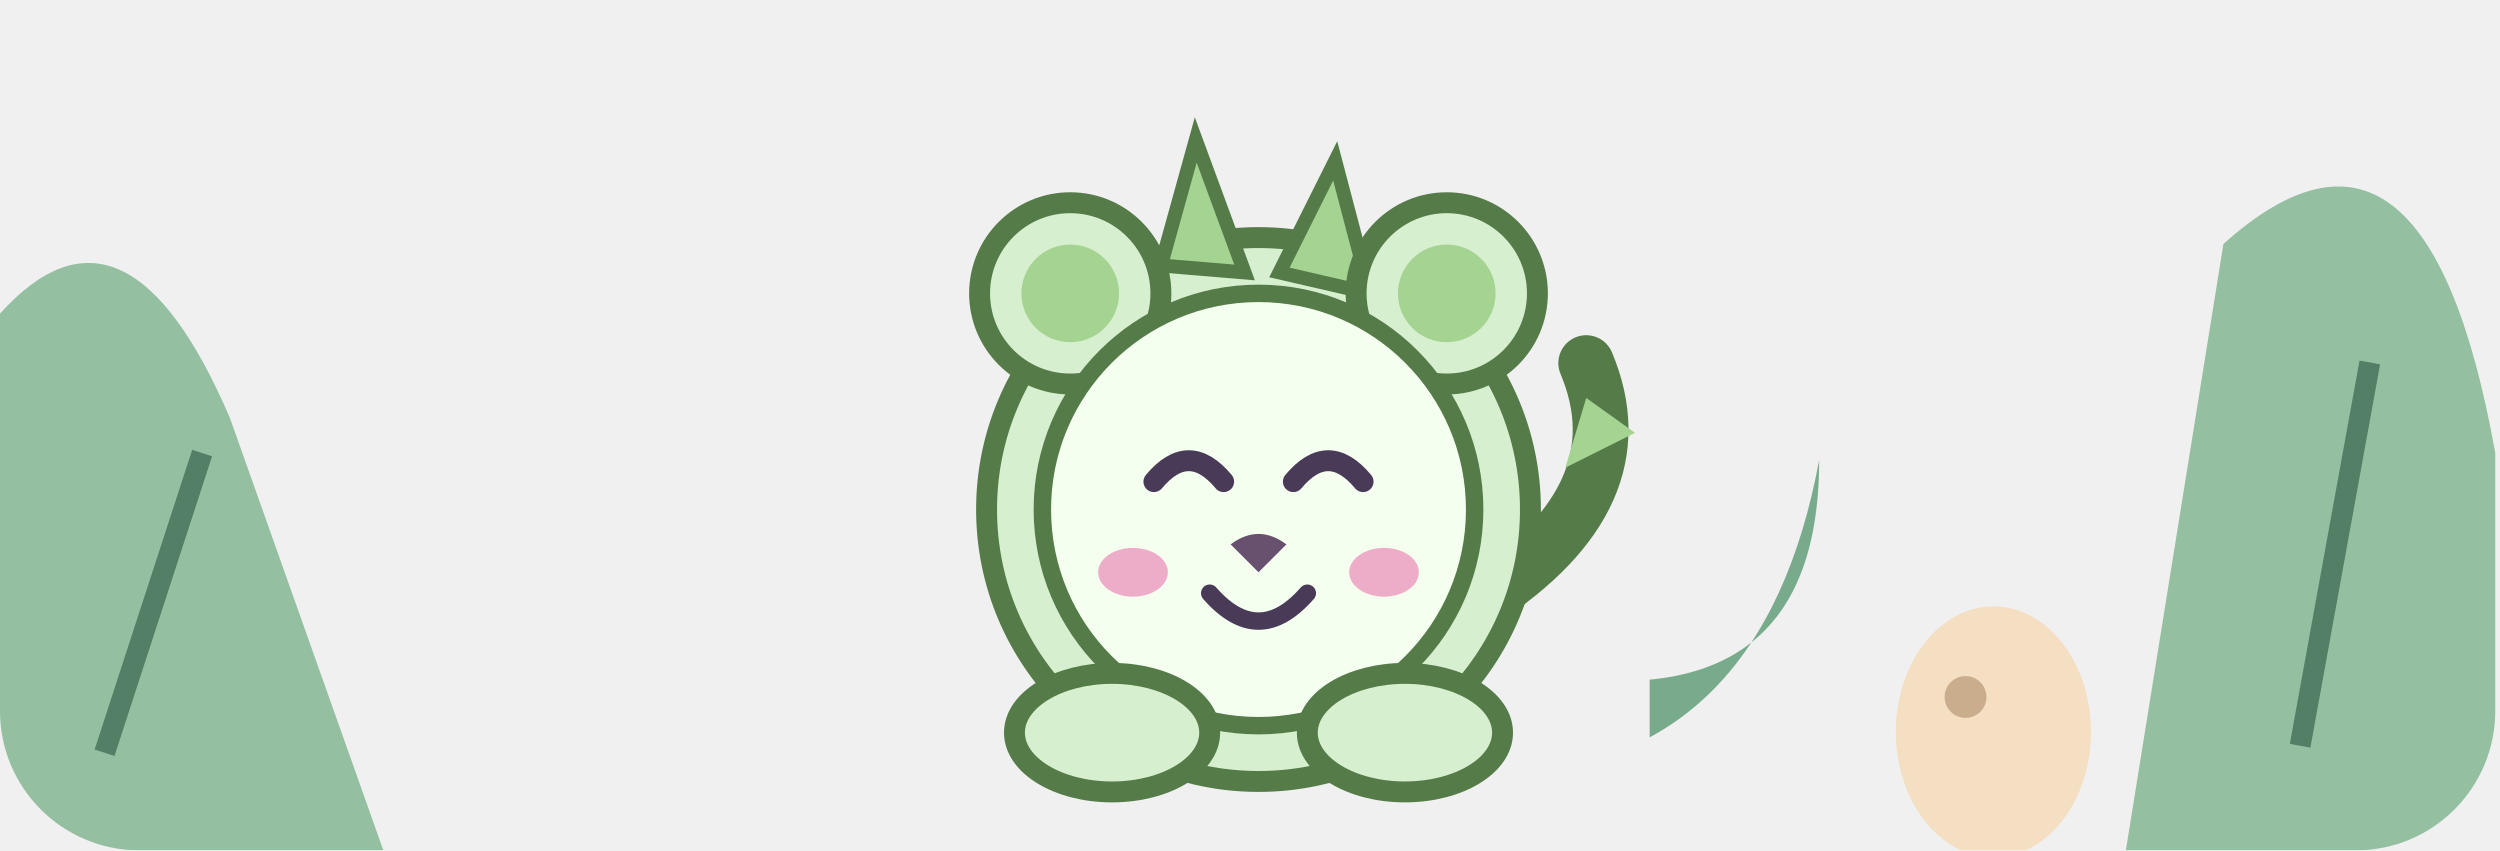
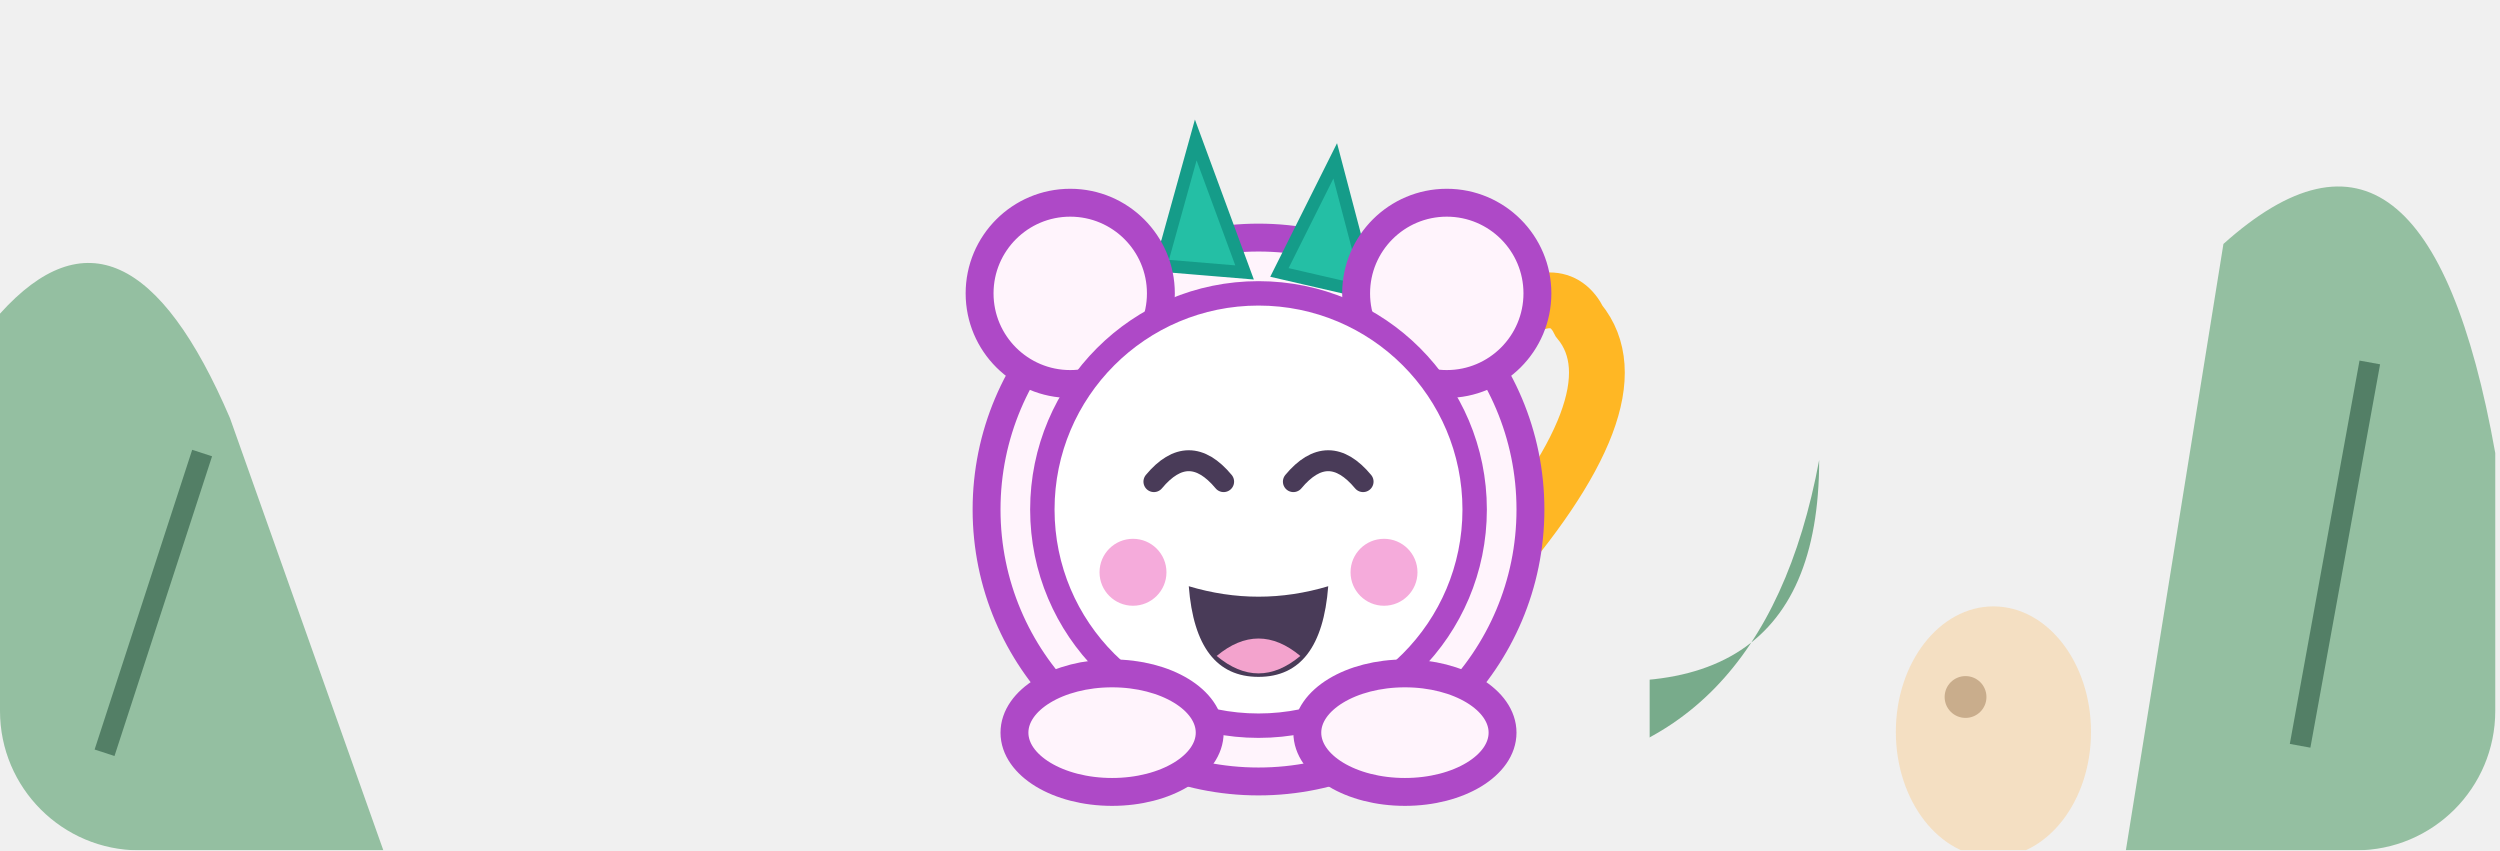
<svg xmlns="http://www.w3.org/2000/svg" width="294" height="100" viewBox="0 0 294 100" fill="none">
  <defs>
    <mask id="pl-cozy-clear">
      <rect width="294" height="100" fill="white" />
      <rect x="102" y="0" width="92.0" height="100" fill="black" />
    </mask>
  </defs>
  <g mask="url(#pl-cozy-clear)">
    <g clip-path="url(#clip0_55_16100)">
      <g clip-path="url(#clip1_55_16100)">
        <path d="M0 100V36.885C9.836 25.956 18.852 30.055 27.049 49.18L45.082 100M250 100L261.475 28.688C277.322 14.481 287.978 22.677 293.443 53.279V100" fill="#94BFA1" />
        <path d="M12.295 88.525L23.77 53.279L12.295 88.525ZM270.492 87.705L278.689 42.623L270.492 87.705Z" fill="black" />
        <path d="M12.295 88.525L23.77 53.279M270.492 87.705L278.689 42.623" stroke="#537F66" stroke-width="2.459" />
        <path d="M234.426 100.82C240.764 100.82 245.902 94.214 245.902 86.066C245.902 77.917 240.764 71.311 234.426 71.311C228.089 71.311 222.951 77.917 222.951 86.066C222.951 94.214 228.089 100.82 234.426 100.82Z" fill="#F4DFC2" />
        <path d="M231.148 84.426C232.506 84.426 233.607 83.325 233.607 81.967C233.607 80.609 232.506 79.508 231.148 79.508C229.789 79.508 228.689 80.609 228.689 81.967C228.689 83.325 229.789 84.426 231.148 84.426Z" fill="#C9AD8C" />
      </g>
      <path d="M109.016 36.885C111.202 18.853 123.497 9.836 145.902 9.836C168.852 9.836 181.421 19.672 183.607 39.344L173.77 79.508H118.852L109.016 36.885Z" fill="#78AB8B" />
      <path d="M145.902 10.656L154.098 0.82L160.656 13.934L168.852 6.557L172.951 20.492" fill="#E8B98E" />
      <path d="M174.59 77.869C200.82 84.426 213.934 76.503 213.934 54.098C209.563 77.596 197.541 89.891 177.869 90.984" fill="#78AB8B" />
      <path d="M129.64 49.894C135.482 49.894 140.217 45.159 140.217 39.318C140.217 33.476 135.482 28.741 129.64 28.741C123.799 28.741 119.064 33.476 119.064 39.318C119.064 45.159 123.799 49.894 129.64 49.894Z" fill="#CBB5E6" stroke="#9B829A" stroke-width="1.23" />
      <path d="M166.129 49.894C171.97 49.894 176.705 45.159 176.705 39.318C176.705 33.476 171.97 28.741 166.129 28.741C160.288 28.741 155.553 33.476 155.553 39.318C155.553 45.159 160.288 49.894 166.129 49.894Z" fill="#CBB5E6" stroke="#9B829A" stroke-width="1.23" />
      <path d="M129.64 44.606C132.561 44.606 134.929 42.238 134.929 39.318C134.929 36.397 132.561 34.029 129.64 34.029C126.72 34.029 124.352 36.397 124.352 39.318C124.352 42.238 126.72 44.606 129.64 44.606Z" fill="#F0E6FA" />
      <path d="M166.129 44.606C169.05 44.606 171.417 42.238 171.417 39.318C171.417 36.397 169.05 34.029 166.129 34.029C163.208 34.029 160.841 36.397 160.841 39.318C160.841 42.238 163.208 44.606 166.129 44.606Z" fill="#F0E6FA" />
      <path d="M124.352 48.836C119.064 43.901 115.186 44.782 112.718 51.48C108.135 54.654 107.43 58.708 110.603 63.643C105.667 69.284 106.372 74.044 112.718 77.922C111.66 85.678 115.362 89.379 123.823 89.027C127.349 94.315 131.932 95.02 137.573 91.142C142.861 96.43 147.973 96.43 152.909 91.142C159.959 95.725 165.424 95.02 169.302 89.027C177.411 89.027 180.76 85.149 179.35 77.393C185.695 74.22 186.929 69.46 183.051 63.115C186.224 56.416 184.461 51.48 177.763 48.308C175.295 40.552 171.241 38.26 165.6 41.433C159.607 35.44 153.437 35.263 147.091 40.904C142.156 36.321 137.573 38.965 133.342 48.836H124.352Z" fill="#CBB5E6" stroke="#9B829A" stroke-width="1.23" />
      <path d="M132.285 93.257C138.71 93.257 143.919 90.416 143.919 86.912C143.919 83.407 138.71 80.566 132.285 80.566C125.859 80.566 120.65 83.407 120.65 86.912C120.65 90.416 125.859 93.257 132.285 93.257Z" fill="#CBB5E6" stroke="#9B829A" stroke-width="0.984" />
      <path d="M164.014 93.257C170.439 93.257 175.648 90.416 175.648 86.912C175.648 83.407 170.439 80.566 164.014 80.566C157.588 80.566 152.38 83.407 152.38 86.912C152.38 90.416 157.588 93.257 164.014 93.257Z" fill="#CBB5E6" stroke="#9B829A" stroke-width="0.984" />
      <path d="M147.62 71.576C154.63 71.576 160.312 67.314 160.312 62.057C160.312 56.8 154.63 52.538 147.62 52.538C140.611 52.538 134.929 56.8 134.929 62.057C134.929 67.314 140.611 71.576 147.62 71.576Z" fill="#F0E6FA" />
      <path d="M145.505 59.413C146.915 58.003 148.325 58.003 149.736 59.413L147.62 62.057L145.505 59.413Z" fill="#9B829A" />
      <path d="M133.871 54.654C135.634 52.538 137.396 52.538 139.159 54.654M156.081 54.654C157.844 52.538 159.607 52.538 161.37 54.654" stroke="#69536D" stroke-width="2.049" stroke-linecap="round" />
      <path opacity="0.6" d="M132.285 64.172C134.621 64.172 136.515 63.225 136.515 62.057C136.515 60.889 134.621 59.942 132.285 59.942C129.948 59.942 128.054 60.889 128.054 62.057C128.054 63.225 129.948 64.172 132.285 64.172Z" fill="#E2A4B7" />
      <path opacity="0.6" d="M163.485 64.172C165.821 64.172 167.715 63.225 167.715 62.057C167.715 60.889 165.821 59.942 163.485 59.942C161.148 59.942 159.254 60.889 159.254 62.057C159.254 63.225 161.148 64.172 163.485 64.172Z" fill="#E2A4B7" />
      <path d="M143.39 64.701C146.21 67.169 149.03 67.169 151.851 64.701" stroke="#9B829A" stroke-width="1.311" stroke-linecap="round" />
      <path d="M146.563 76.864C146.563 76.864 135.457 70.518 137.573 65.23C139.335 62.762 142.332 62.938 146.563 65.759C150.793 62.938 153.79 62.762 155.553 65.23C156.963 68.755 153.966 72.633 146.563 76.864Z" fill="#DC9EB7" stroke="#9B829A" stroke-width="0.984" />
      <path d="M126.043 75.889C130.013 77.741 134.132 77.31 135.243 74.928C136.354 72.546 134.036 69.114 130.065 67.262C126.095 65.411 121.976 65.841 120.865 68.223C119.754 70.606 122.072 74.038 126.043 75.889Z" fill="#CBB5E6" />
      <path d="M168.669 75.889C172.64 74.038 174.958 70.606 173.847 68.224C172.736 65.841 168.617 65.411 164.646 67.262C160.676 69.114 158.358 72.546 159.469 74.928C160.58 77.311 164.699 77.741 168.669 75.889Z" fill="#CBB5E6" />
      <g opacity="0.5">
        <path d="M144.976 81.623V87.44V81.623ZM143.39 83.21H146.563H143.39ZM143.39 85.854H146.563H143.39Z" fill="black" />
        <path d="M144.976 81.623V87.44M143.39 83.21H146.563M143.39 85.854H146.563" stroke="#9B829A" stroke-width="0.656" />
      </g>
    </g>
    <defs>
      <clipPath id="clip0_55_16100">
        <rect width="293.443" height="100" rx="16.393" fill="white" />
      </clipPath>
      <clipPath id="clip1_55_16100">
        <rect width="293.443" height="100" fill="white" />
      </clipPath>
    </defs>
  </g>
  <g transform="translate(107 14) scale(0.82)">
-     <g data-cozy-mascot="true" data-companion-world="dino">
-       <path d="M82 69Q105 54 97 35" fill="none" stroke="#557B49" stroke-width="8" stroke-linecap="round" />
-       <path d="M94 50L104 45L97 40" fill="#A5D392" />
-       <circle cx="50" cy="56" r="39" fill="#D6EFCE" stroke="#557B49" stroke-width="3" />
-       <path data-dino-spikes="true" d="M36 21L41 3L48 22Z M53 22L61 6L66 25Z" fill="#A5D392" stroke="#557B49" stroke-width="2" />
-       <circle cx="23" cy="25" r="13" fill="#D6EFCE" stroke="#557B49" stroke-width="3" />
-       <circle cx="23" cy="25" r="7" fill="#A5D392" />
-       <circle cx="77" cy="25" r="13" fill="#D6EFCE" stroke="#557B49" stroke-width="3" />
-       <circle cx="77" cy="25" r="7" fill="#A5D392" />
-       <circle cx="50" cy="56" r="31" fill="#F5FFF0" stroke="#557B49" stroke-width="2.5" />
-       <path d="M35 52Q40 46 45 52M55 52Q60 46 65 52" stroke="#493B58" stroke-width="3" stroke-linecap="round" fill="none" />
-       <ellipse cx="32" cy="65" rx="5" ry="3.5" fill="#EDADC9" />
-       <ellipse cx="68" cy="65" rx="5" ry="3.5" fill="#EDADC9" />
-       <path d="M46 61Q50 58 54 61L50 65Z" fill="#67516F" />
-       <path d="M43 68Q50 76 57 68" stroke="#493B58" stroke-width="2.5" fill="none" stroke-linecap="round" />
-       <ellipse cx="29" cy="88" rx="14" ry="8.5" fill="#D6EFCE" stroke="#557B49" stroke-width="3" />
-       <ellipse cx="71" cy="88" rx="14" ry="8.5" fill="#D6EFCE" stroke="#557B49" stroke-width="3" />
+     <g data-cozy-mascot="true">
+       <path d="M82 66Q105 40 96 29Q93 23 85 29" fill="none" stroke="#FFB724" stroke-width="8" stroke-linecap="round" />
+       <circle cx="50" cy="56" r="39" fill="#FFF4FC" stroke="#AE49C7" stroke-width="4" />
+       <path d="M36 21L41 3L48 22Z M53 22L61 6L66 25Z" fill="#24BFA5" stroke="#159C89" stroke-width="1.8" />
+       <circle cx="23" cy="25" r="13" fill="#FFF4FC" stroke="#AE49C7" stroke-width="4" />
+       <circle cx="77" cy="25" r="13" fill="#FFF4FC" stroke="#AE49C7" stroke-width="4" />
+       <circle cx="50" cy="56" r="31" fill="#FFFFFF" stroke="#AE49C7" stroke-width="3.5" />
+       <path d="M35 52Q40 46 45 52M55 52Q60 46 65 52" stroke="#493B58" stroke-width="3" fill="none" stroke-linecap="round" />
+       <circle cx="32" cy="65" r="4.8" fill="#F5ABDB" />
+       <circle cx="68" cy="65" r="4.8" fill="#F5ABDB" />
+       <path d="M40 67Q50 70 60 67Q59 80 50 80Q41 80 40 67Z" fill="#493B58" />
+       <path d="M44 77Q50 72 56 77Q50 82 44 77Z" fill="#F3A3CD" />
+       <ellipse cx="29" cy="88" rx="14" ry="8.5" fill="#FFF4FC" stroke="#AE49C7" stroke-width="4" />
+       <ellipse cx="71" cy="88" rx="14" ry="8.5" fill="#FFF4FC" stroke="#AE49C7" stroke-width="4" />
    </g>
  </g>
</svg>
